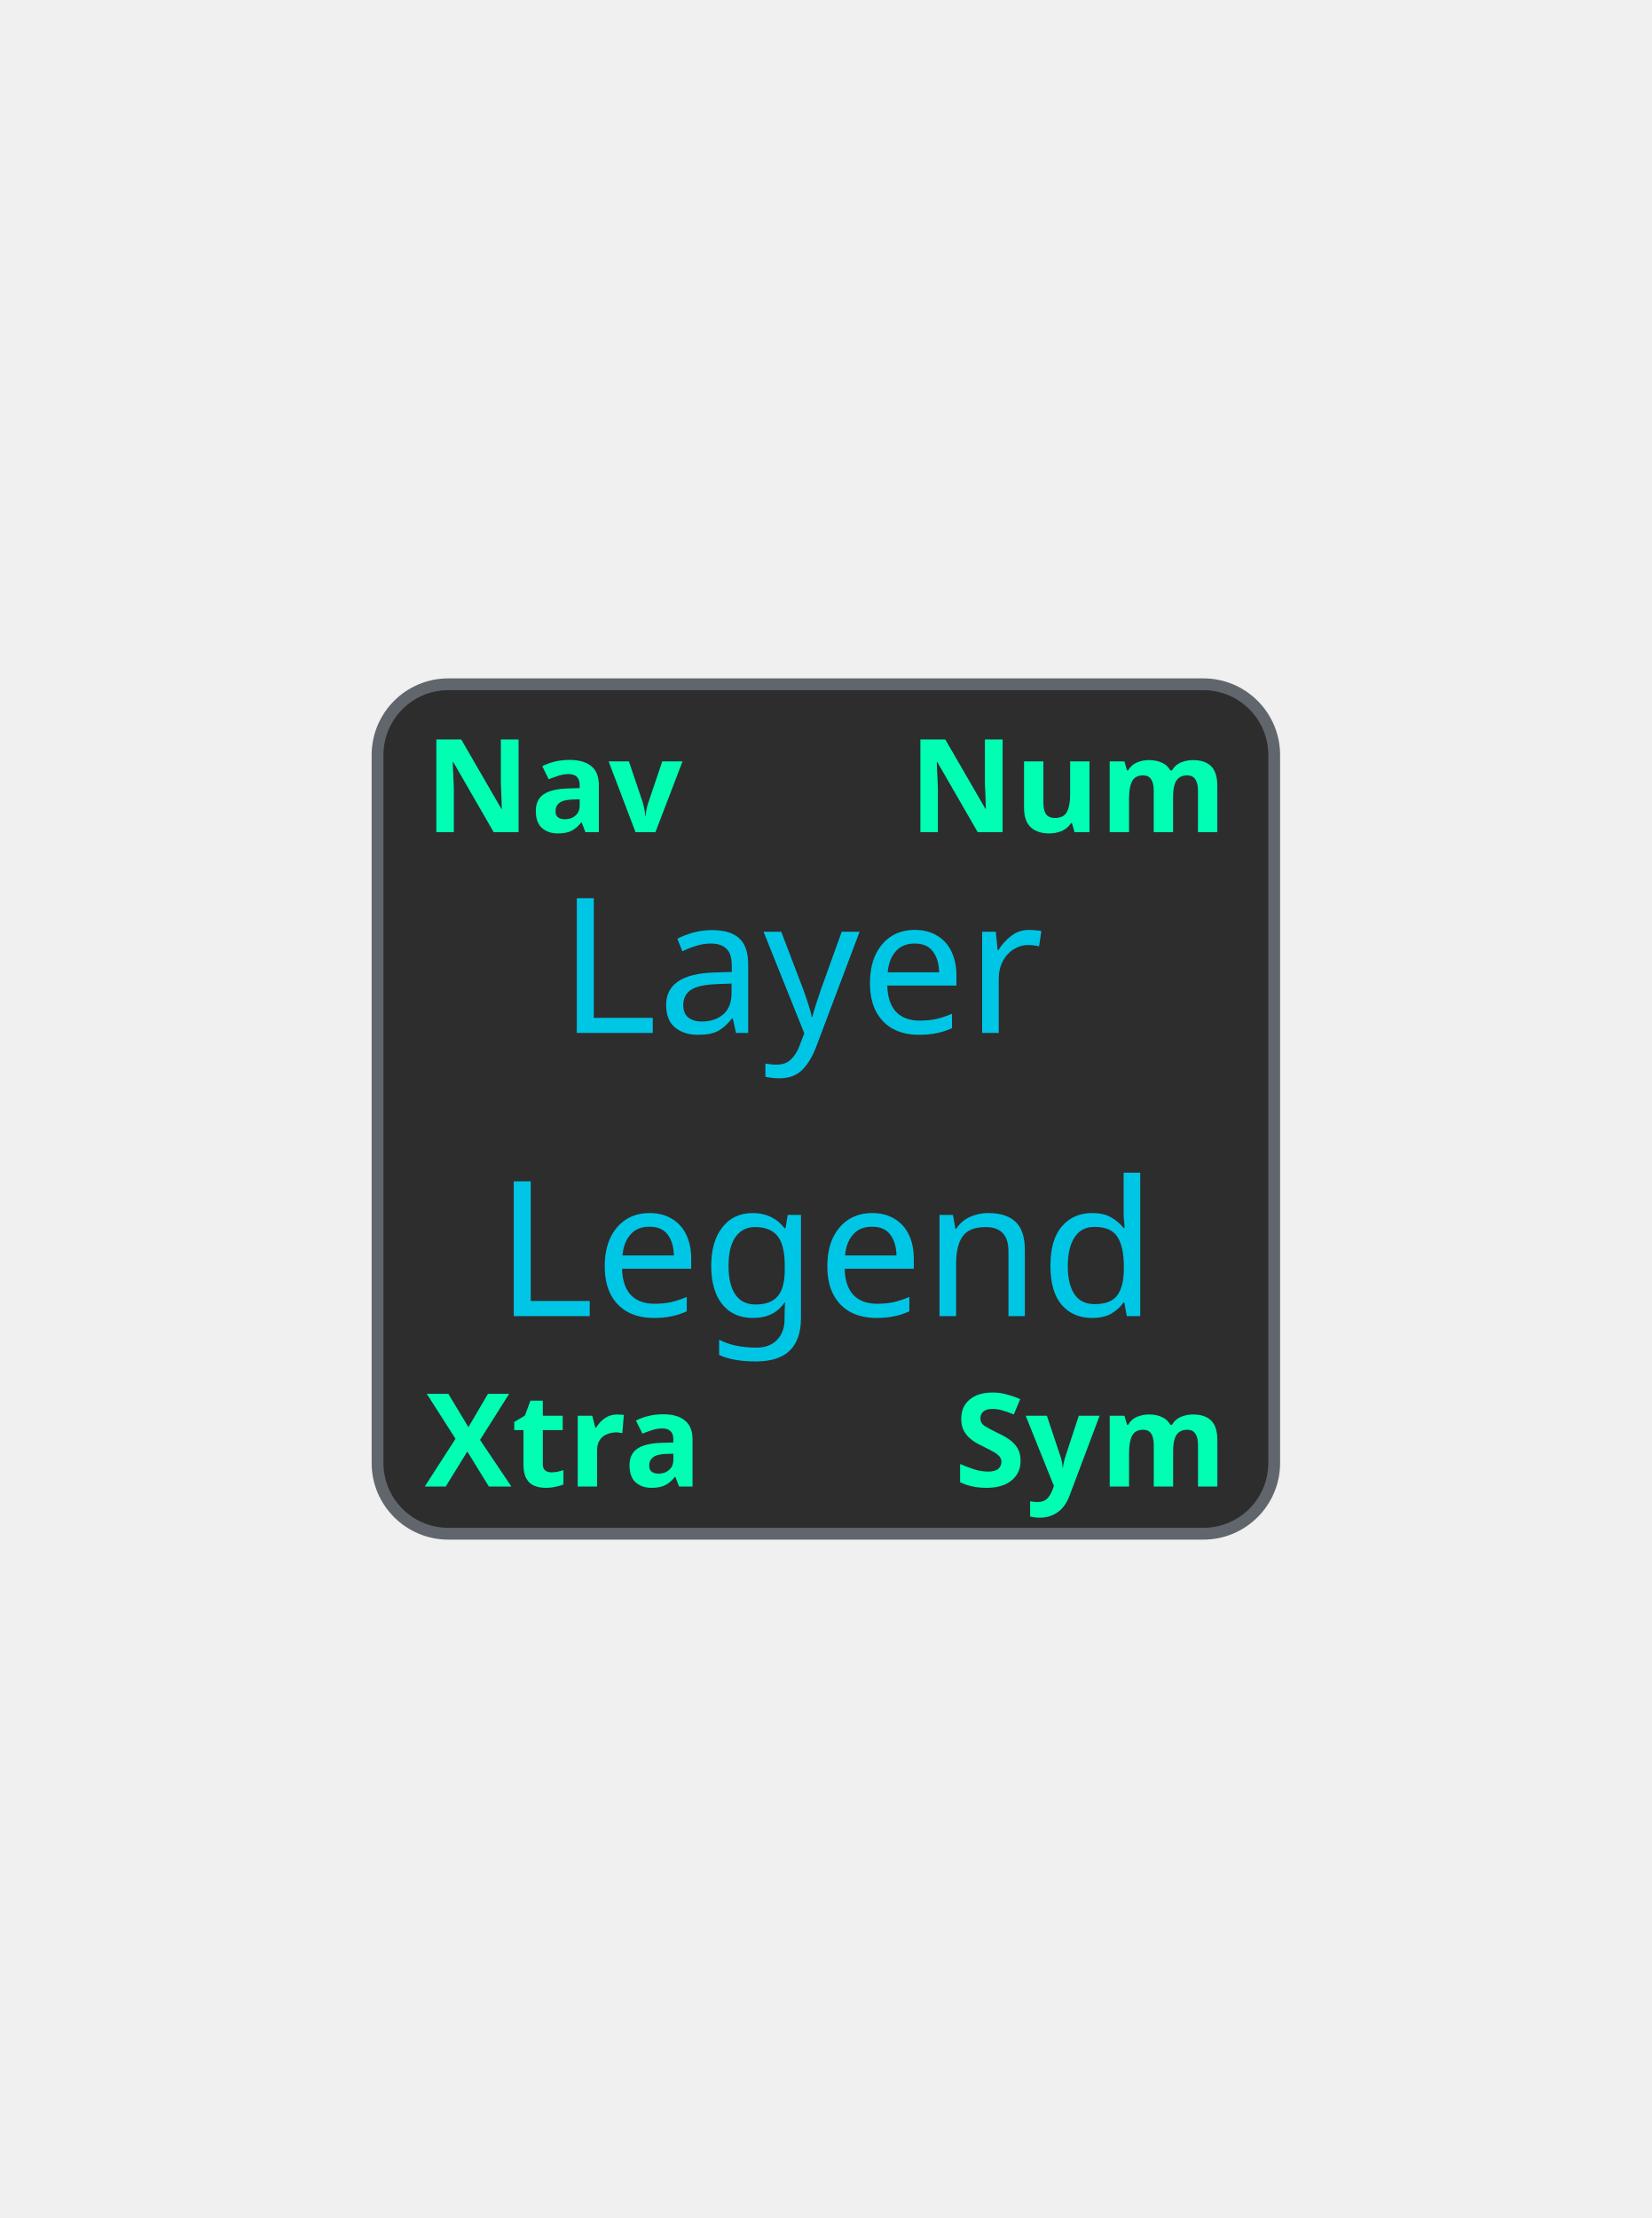
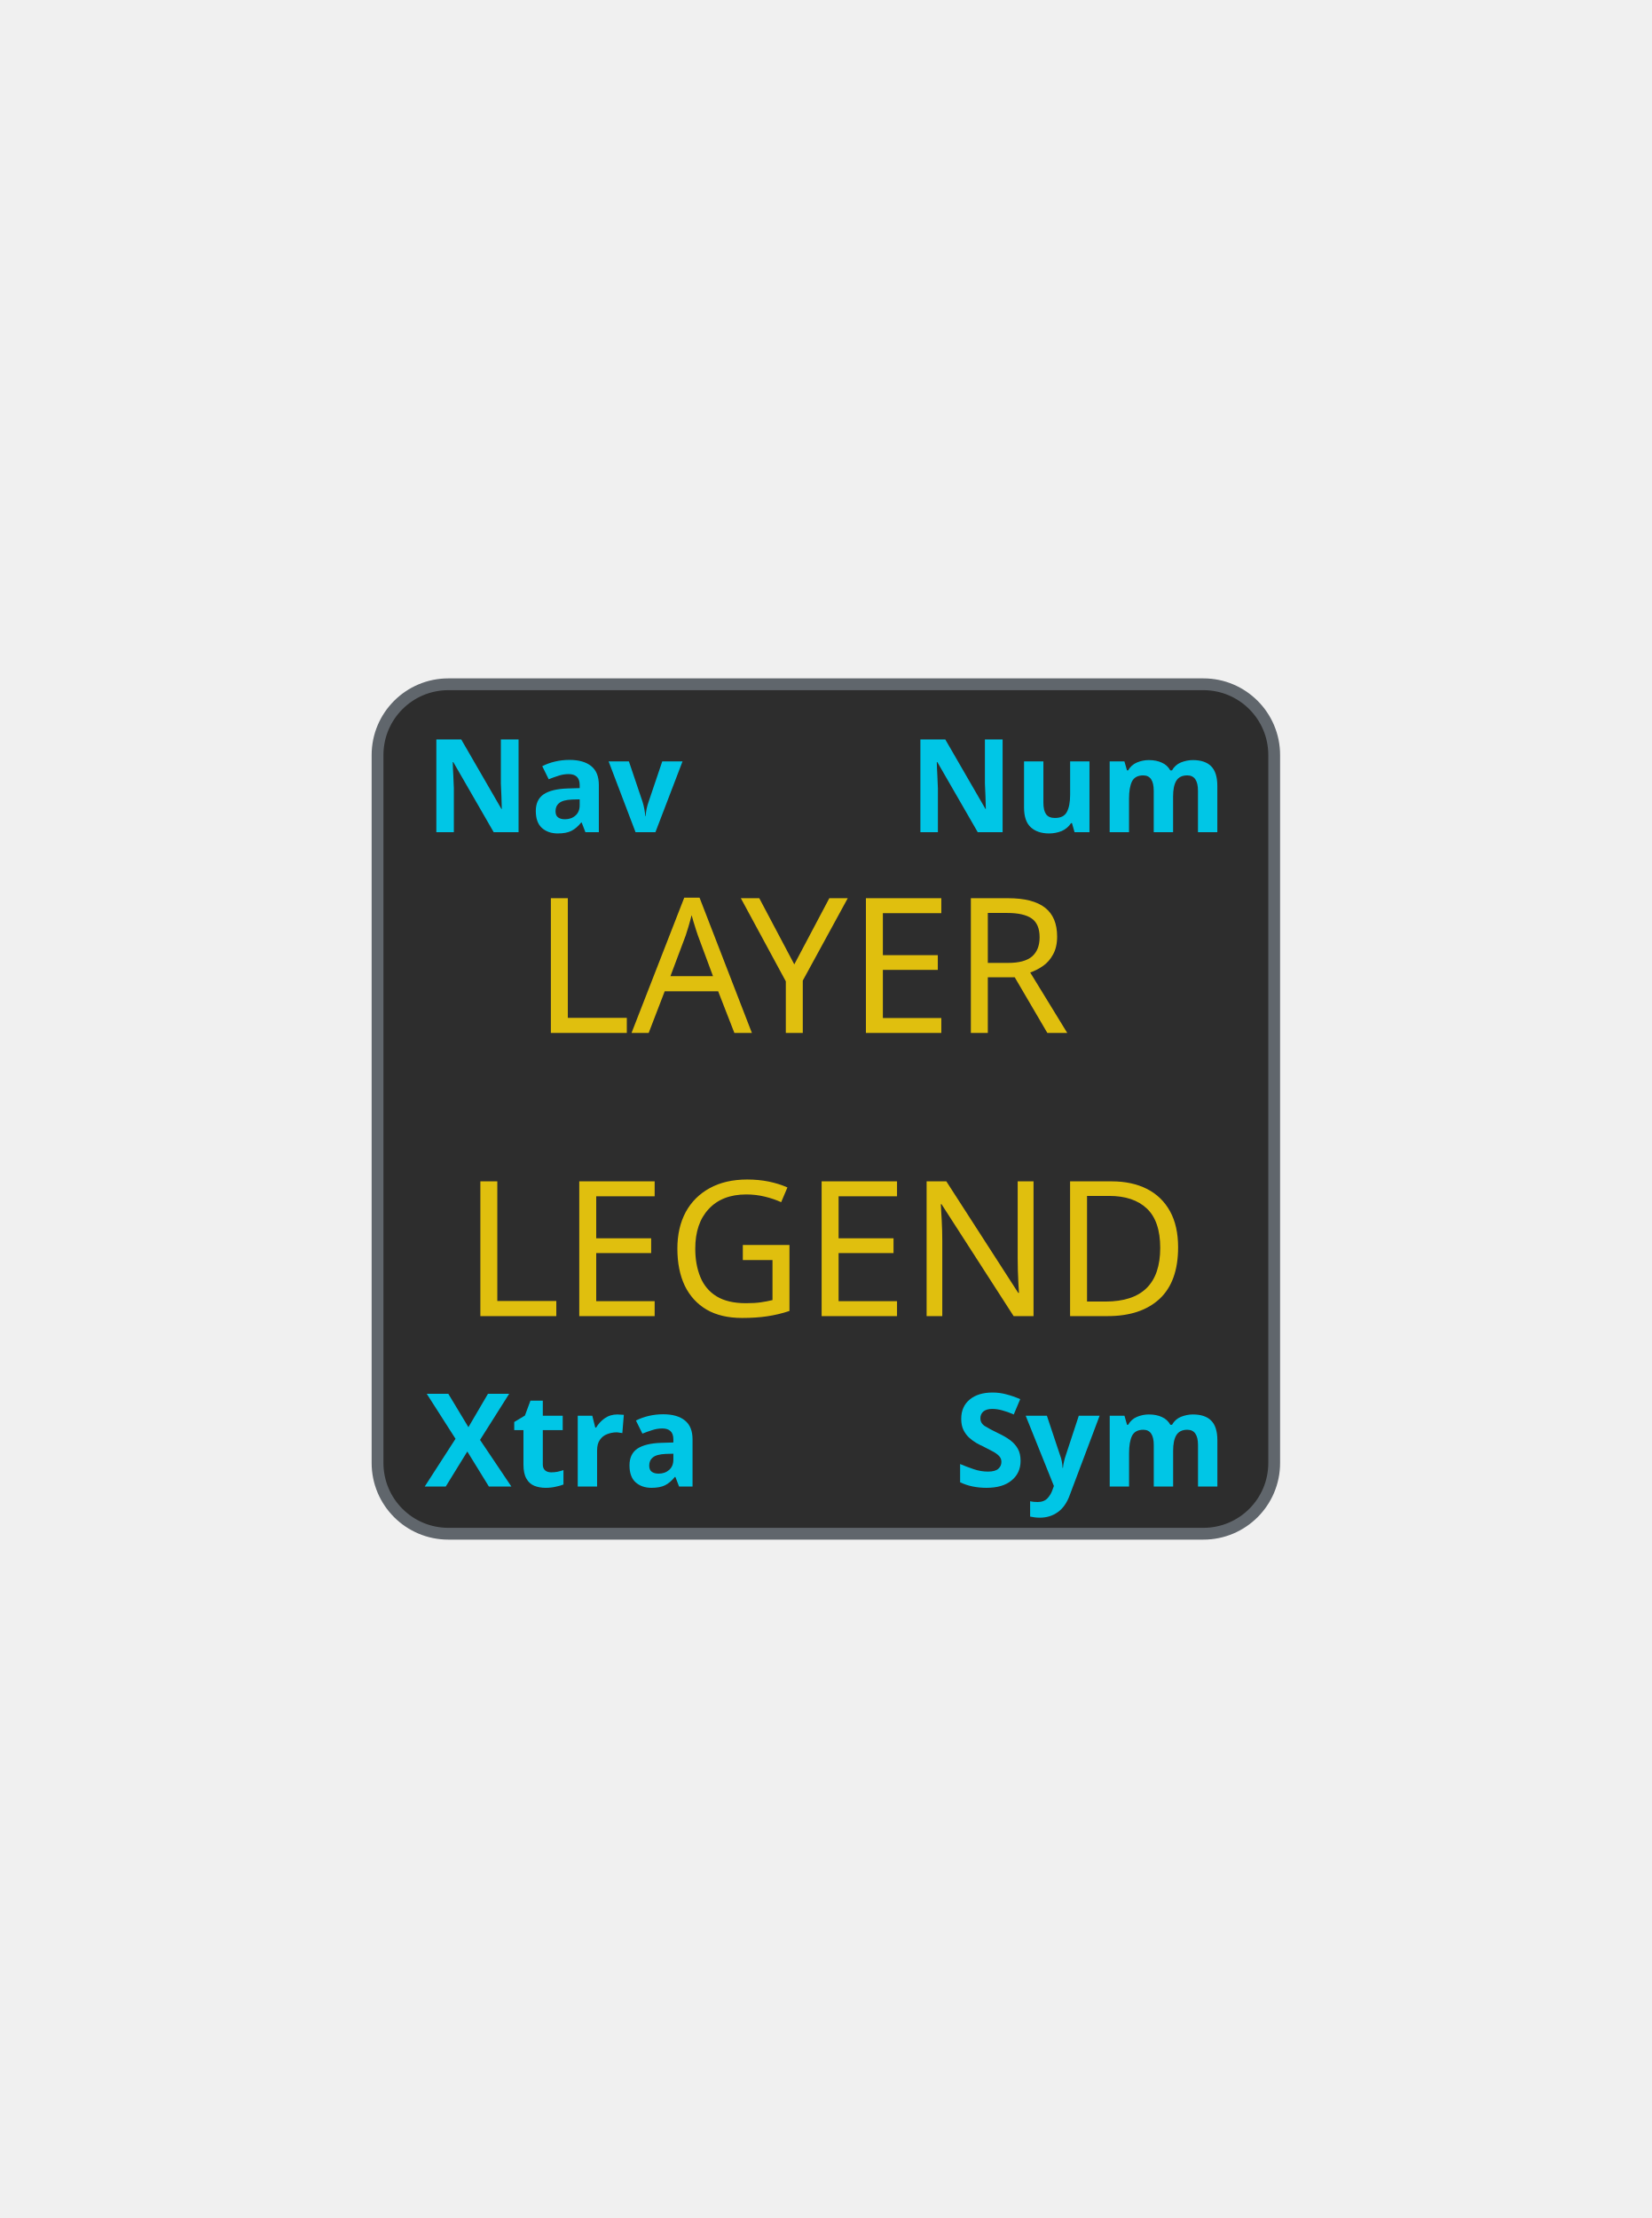
<svg xmlns="http://www.w3.org/2000/svg" width="140" height="188" viewBox="0 0 140 188" class="keymap">
  <style>/* inherit to force styles through use tags */
svg path {
    fill: inherit;
}

/* font and background color specifications */
svg.keymap {
    font-family: SFMono-Regular,Consolas,Liberation Mono,Menlo,monospace;
    font-size: 14px;
    font-kerning: normal;
    text-rendering: optimizeLegibility;
    fill: #24292e;
}

/* default key styling */
rect.key {
    fill: #f6f8fa;
}

rect.key, rect.combo {
    stroke: #c9cccf;
    stroke-width: 1;
}

/* default key side styling, only used is draw_key_sides is set */
rect.side {
    filter: brightness(90%);
}

/* color accent for combo boxes */
rect.combo, rect.combo-separate {
    fill: #cdf;
}

/* color accent for held keys */
rect.held, rect.combo.held {
    fill: #fdd;
}

/* color accent for ghost (optional) keys */
rect.ghost, rect.combo.ghost {
    stroke-dasharray: 4, 4;
    stroke-width: 2;
}

text {
    text-anchor: middle;
    dominant-baseline: middle;
}

/* styling for layer labels */
text.label {
    font-weight: bold;
    text-anchor: start;
    stroke: white;
    stroke-width: 4;
    paint-order: stroke;
}

/* styling for optional footer */
text.footer {
    text-anchor: end;
    dominant-baseline: auto;
    stroke: white;
    stroke-width: 4;
    paint-order: stroke;
}

/* styling for combo tap, and key non-tap label text */
text.combo, text.hold, text.shifted, text.left, text.right, text.tl, text.tr, text.bl, text.br {
    font-size: 11px;
}

text.hold, text.bl, text.br {
    text-anchor: middle;
    dominant-baseline: auto;
}

text.shifted, text.tl, text.tr {
    text-anchor: middle;
    dominant-baseline: hanging;
}

text.left, text.tl, text.bl {
    text-anchor: start;
}

text.right, text.tr, text.br {
    text-anchor: end;
}

text.layer-activator {
    text-decoration: underline;
}

/* styling for hold/shifted label text in combo box */
text.combo.hold, text.combo.shifted, text.combo.left, text.combo.right {
    font-size: 8px;
}

/* lighter symbol for transparent keys */
text.trans {
    fill: #7b7e81;
}

/* styling for combo dendrons */
path.combo {
    stroke-width: 1;
    stroke: gray;
    fill: none;
}

/* Start Tabler Icons Cleanup */
/* cannot use height/width with glyphs */
.icon-tabler &gt; path {
    fill: inherit;
    stroke: inherit;
    stroke-width: 2;
}
/* hide tabler's default box */
.icon-tabler &gt; path[stroke="none"][fill="none"] {
    visibility: hidden;
}
/* End Tabler Icons Cleanup */

svg.keymap { fill: #d1d6db; }
rect.key { fill: #3f4750; }
rect.key, rect.combo { stroke: #60666c; }
rect.combo, rect.combo-separate { fill: #1f3d7a; }
rect.held, rect.combo.held { fill: #854747; }
text.label, text.footer { stroke: black; }
text.trans { fill: #7e8184; }
path.combo { stroke: #7f7f7f; }

/* ── Hide Layer Names ───────────────────────────────────── */
text.label { display: none; }

/* ── Keycap Background Color ───────────────────────────────────── */
rect.key { fill: #2D2D2D; }

/* ── Stacked layer color palette ───────────────────────────────────── */
/* Edit only the fill values below to re-theme the whole stacked image.  */

/* Base - center - neutral white  */
- text.tap { font-family: "JetBrainsMono Nerd Font"; fill: #00c6e6; font-size: 16px; }
+ text.tap { font-family: "JetBrainsMono Nerd Font"; fill: #e0bf0e; font-size: 16px; }

/* Nav  - top-left - blue  */
- text.tl  { font-family: "JetBrainsMono Nerd Font"; fill: #00ffb3; font-size: 11px; font-weight: 600; fill-opacity: 1; -webkit-font-smoothing: antialiased; text-rendering: optimizeLegibility; transform: translate(2px, 2px); }
+ text.tl  { font-family: "JetBrainsMono Nerd Font"; fill: #00c6e6; font-size: 11px; font-weight: 600; fill-opacity: 1; -webkit-font-smoothing: antialiased; text-rendering: optimizeLegibility; transform: translate(2px, 2px); }

/* Num  - top-right- green */
- text.tr  { font-family: "JetBrainsMono Nerd Font"; fill: #00ffb3; font-size: 11px; font-weight: 600; fill-opacity: 1; -webkit-font-smoothing: antialiased; text-rendering: optimizeLegibility; transform: translate(-2px, 2px); }
+ text.tr  { font-family: "JetBrainsMono Nerd Font"; fill: #00c6e6; font-size: 11px; font-weight: 600; fill-opacity: 1; -webkit-font-smoothing: antialiased; text-rendering: optimizeLegibility; transform: translate(-2px, 2px); }

/* Xtra - bot-left - purple */
- text.bl  { font-family: "JetBrainsMono Nerd Font"; fill: #00ffb3; font-size: 11px; font-weight: 600; fill-opacity: 1; -webkit-font-smoothing: antialiased; text-rendering: optimizeLegibility; transform: translate(2px, -2px); }
+ text.bl  { font-family: "JetBrainsMono Nerd Font"; fill: #00c6e6; font-size: 11px; font-weight: 600; fill-opacity: 1; -webkit-font-smoothing: antialiased; text-rendering: optimizeLegibility; transform: translate(2px, -2px); }

/* Sym  - bot-right- yellow */
- text.br  { font-family: "JetBrainsMono Nerd Font"; fill: #00ffb3; font-size: 11px; font-weight: 600; fill-opacity: 1; -webkit-font-smoothing: antialiased; text-rendering: optimizeLegibility; transform: translate(-2px, -2px); }
+ text.br  { font-family: "JetBrainsMono Nerd Font"; fill: #00c6e6; font-size: 11px; font-weight: 600; fill-opacity: 1; -webkit-font-smoothing: antialiased; text-rendering: optimizeLegibility; transform: translate(-2px, -2px); }
</style>
  <g transform="translate(30, 0)" class="layer-Legend">
    <text x="0" y="28" class="label" id="Legend">Legend:</text>
    <g transform="translate(0, 56)">
      <g transform="translate(40, 38)" class="key keypos-0">
        <rect rx="6" ry="6" x="-38" y="-36" width="76" height="72" class="key" />
        <text x="0" y="0" class="key tap">
-           <tspan x="0" dy="-0.75em">Layer</tspan>
-           <tspan x="0" dy="1.5em">Legend</tspan>
+           <tspan x="0" dy="-0.75em">LAYER</tspan>
+           <tspan x="0" dy="1.5em">LEGEND</tspan>
        </text>
        <text x="-36" y="-34" class="key tl">Nav</text>
        <text x="36" y="-34" class="key tr">Num</text>
        <text x="-36" y="34" class="key bl">Xtra</text>
        <text x="36" y="34" class="key br">Sym</text>
      </g>
    </g>
  </g>
</svg>
